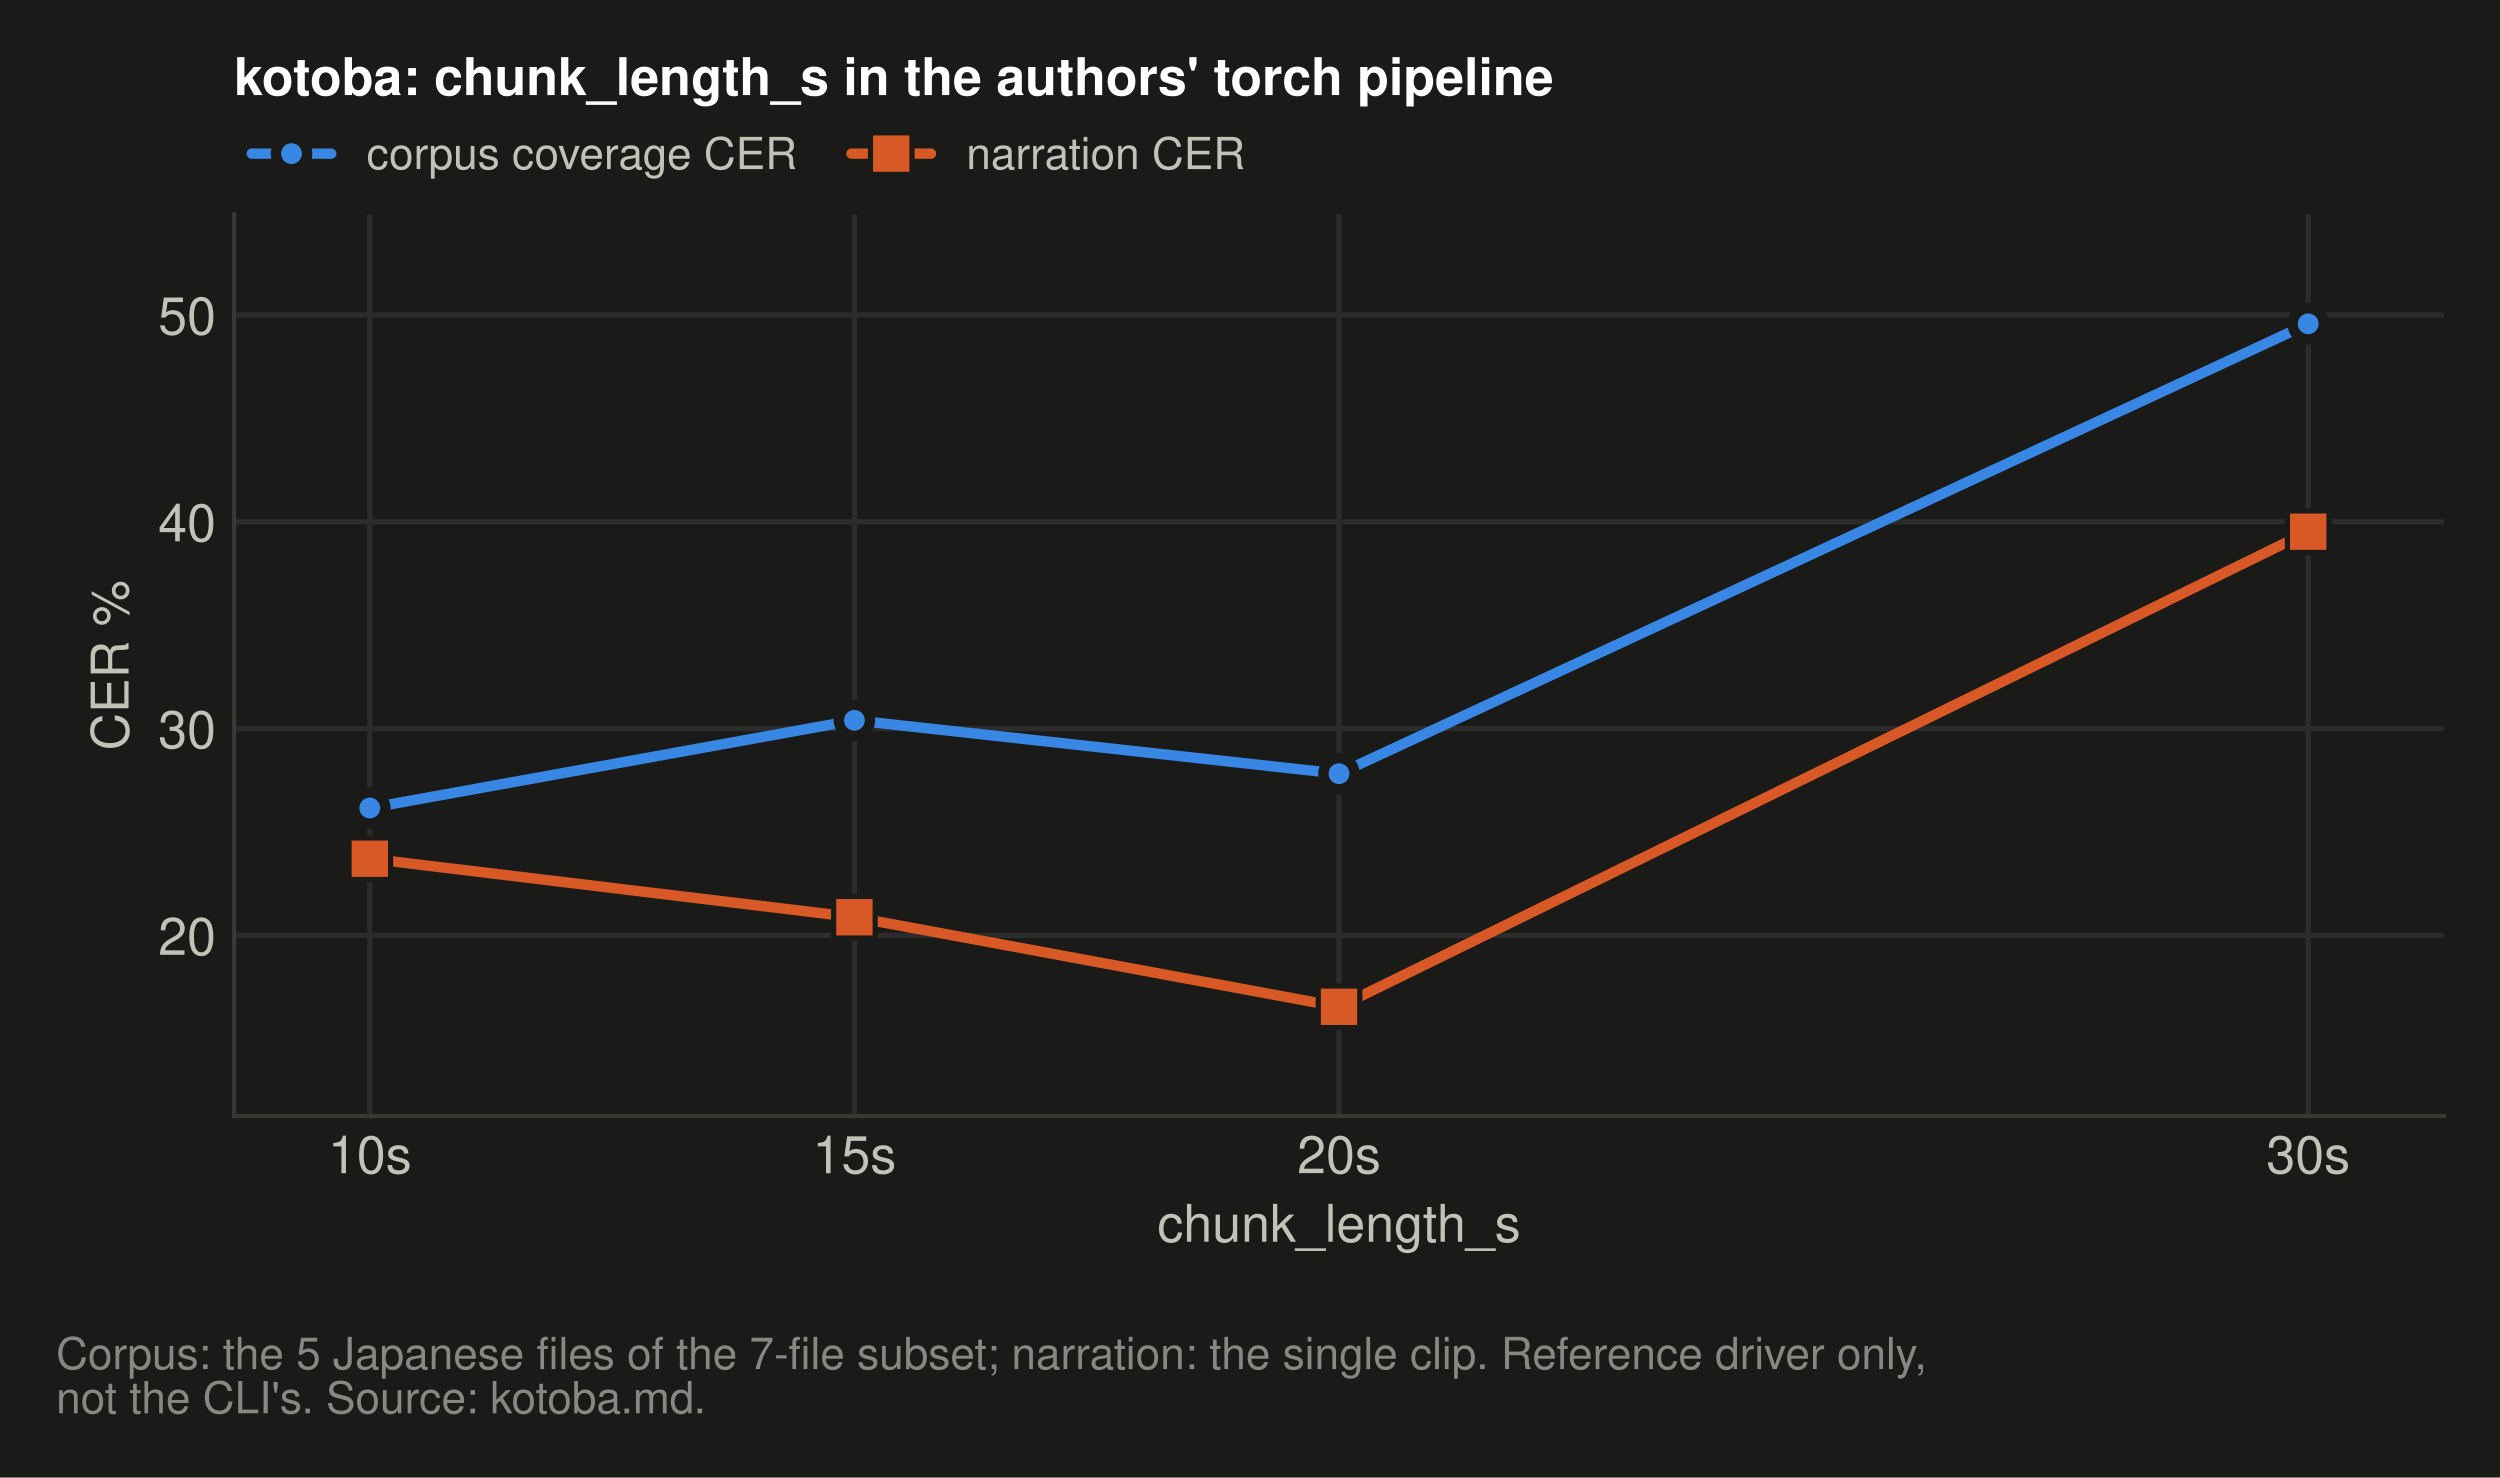
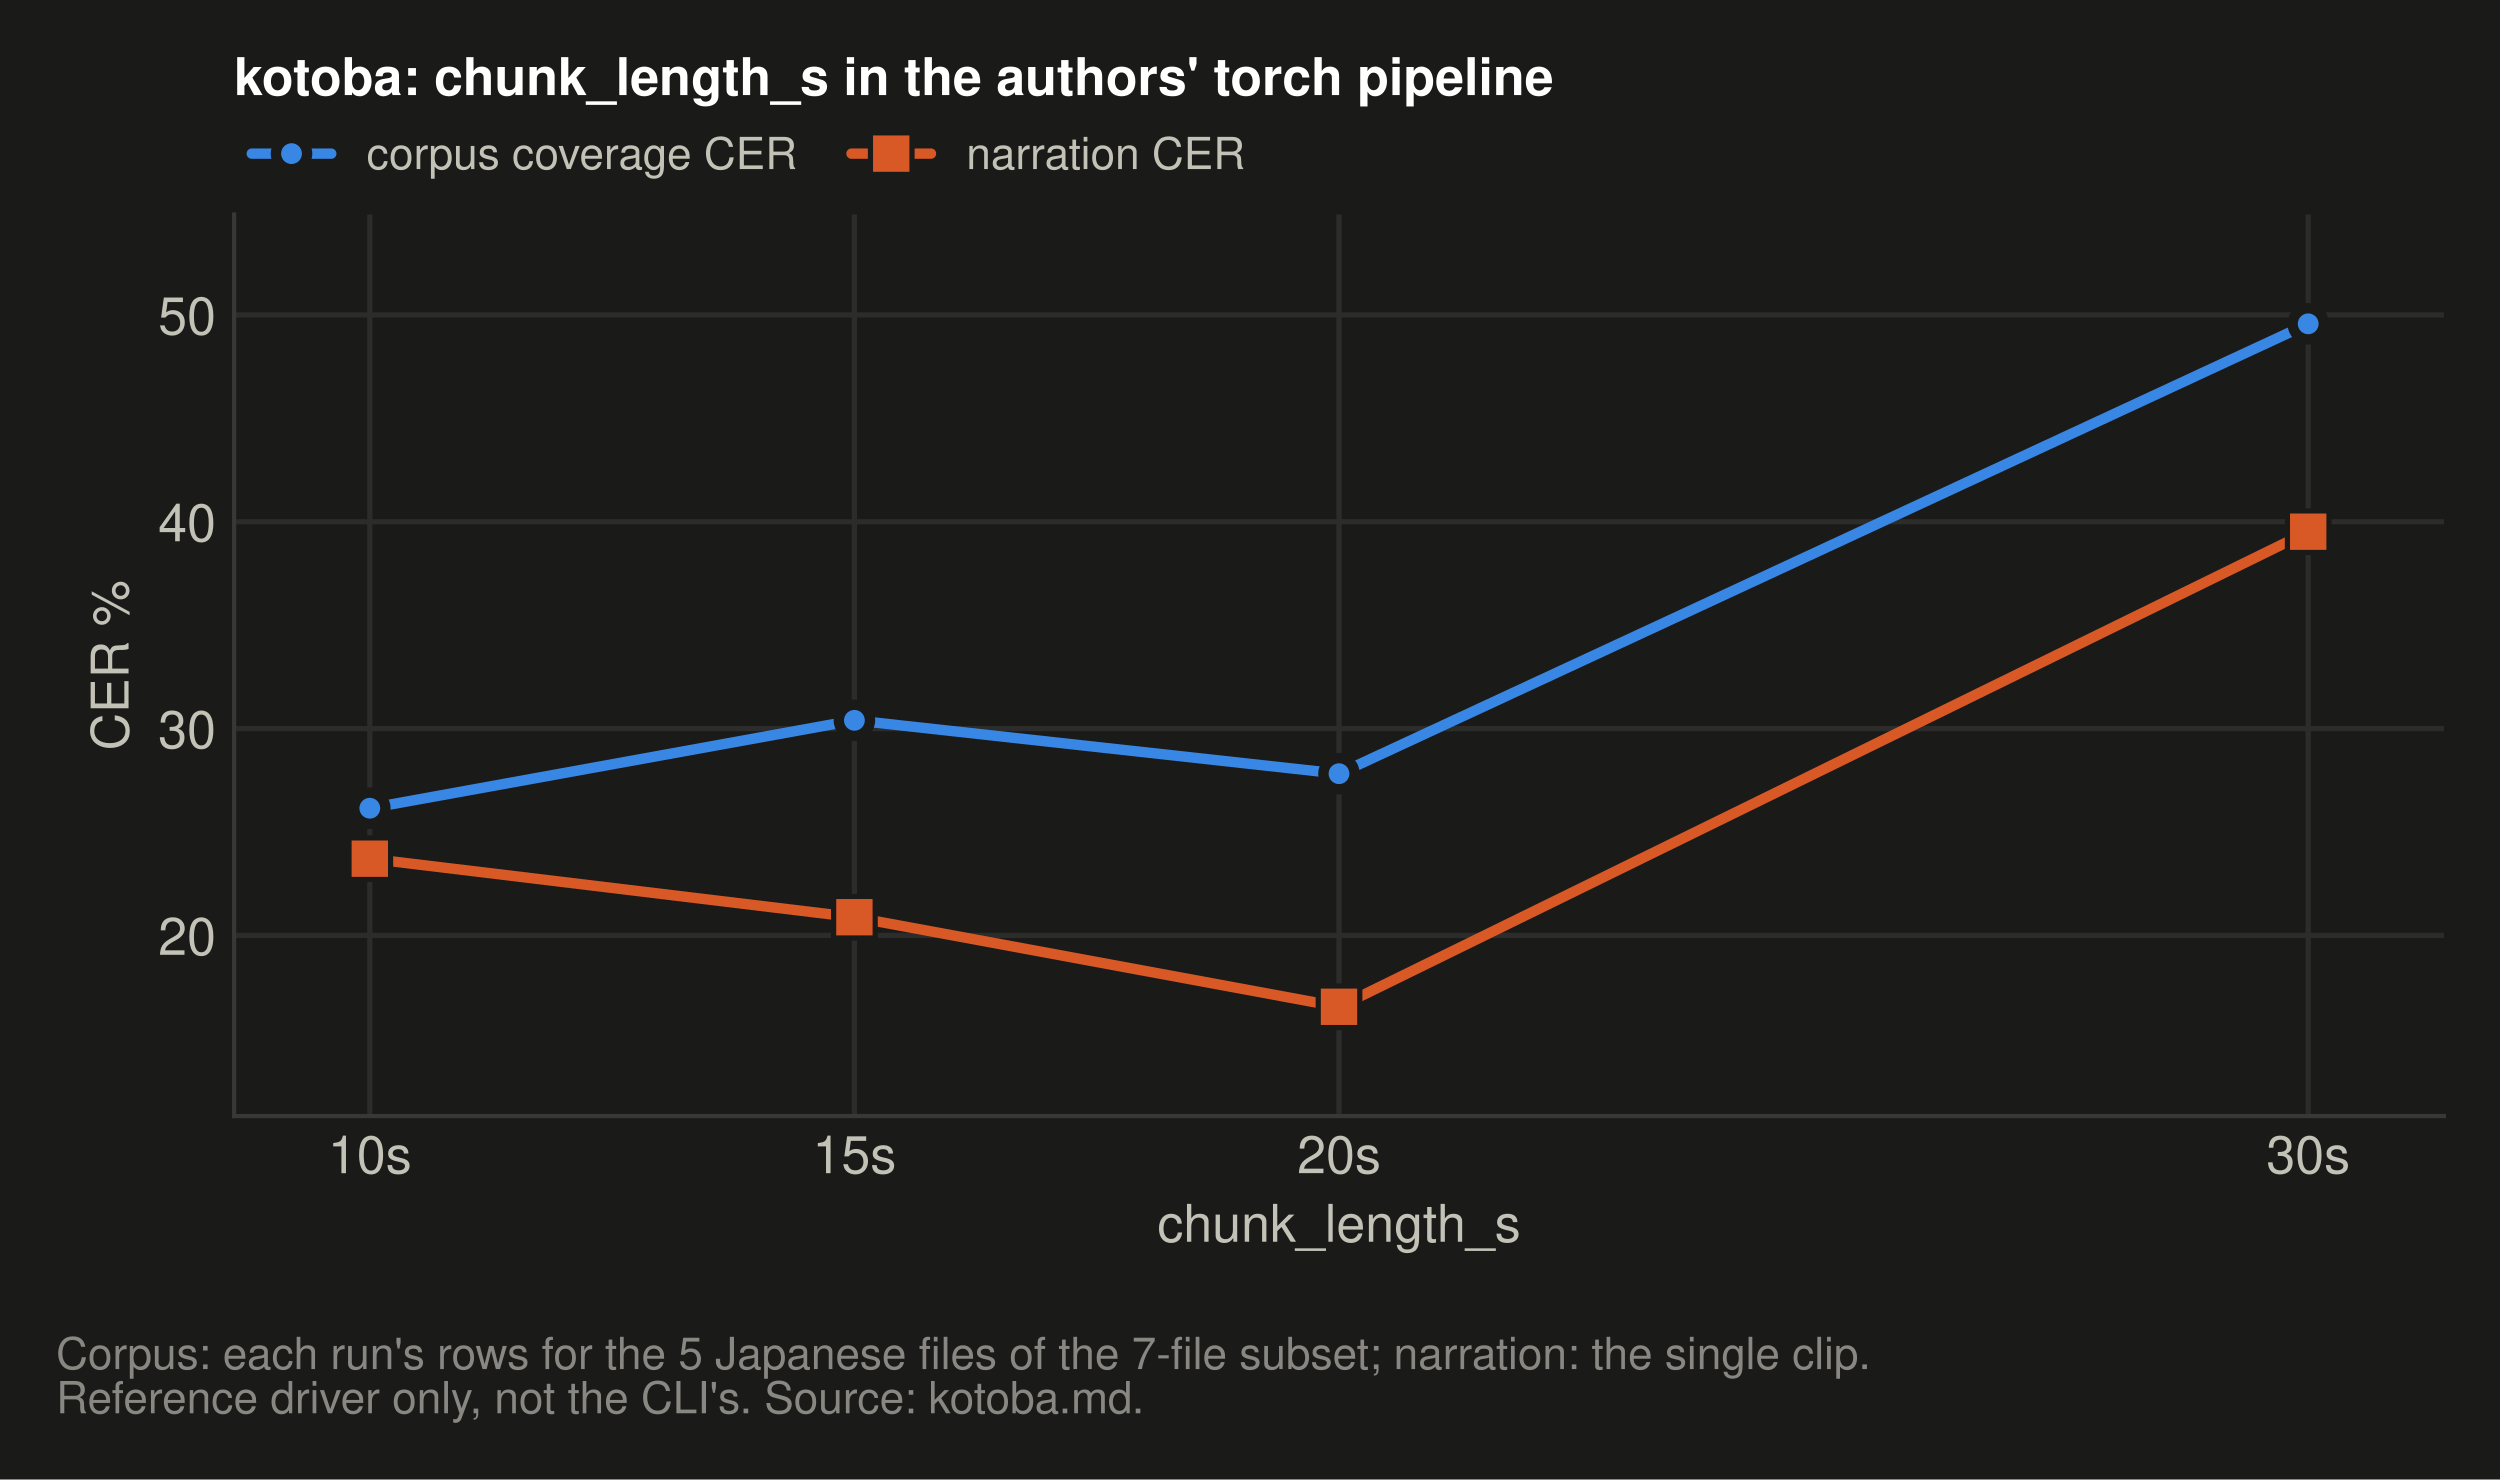
- <svg xmlns="http://www.w3.org/2000/svg" xmlns:xlink="http://www.w3.org/1999/xlink" width="481.248pt" height="284.421pt" viewBox="0 0 481.248 284.421" version="1.1">
+ <svg xmlns="http://www.w3.org/2000/svg" xmlns:xlink="http://www.w3.org/1999/xlink" width="481.248pt" height="284.799pt" viewBox="0 0 481.248 284.799" version="1.1">
  <defs>
    <style type="text/css">*{stroke-linejoin: round; stroke-linecap: butt}</style>
  </defs>
  <g id="figure_1">
    <g id="patch_1">
-       <path d="M 0 284.421  L 481.248 284.421  L 481.248 0  L 0 0  z " style="fill: #1a1a19" />
+       <path d="M 0 284.799  L 481.248 284.799  L 481.248 0  L 0 0  z " style="fill: #1a1a19" />
    </g>
    <g id="axes_1">
      <g id="patch_2">
        <path d="M 45.067 214.841  L 470.448 214.841  L 470.448 41.3  L 45.067 41.3  z " style="fill: #1a1a19" />
      </g>
      <g id="matplotlib.axis_1">
        <g id="xtick_1">
          <g id="line2d_1">
            <path d="M 71.187 214.841  L 71.187 41.3  " clip-path="url(#p9e2fe11656)" style="fill: none; stroke: #2c2c2a; stroke-linecap: round" />
          </g>
          <g id="line2d_2" />
          <g id="text_1">
            <text style="font-size: 10px; font-family: 'Helvetica', 'Arial', 'DejaVu Sans'; text-anchor: middle; fill: #c3c2b7" x="71.187" y="225.841" transform="rotate(-0 71.18709 225.8408)">10s</text>
          </g>
        </g>
        <g id="xtick_2">
          <g id="line2d_3">
            <path d="M 164.472 214.841  L 164.472 41.3  " clip-path="url(#p9e2fe11656)" style="fill: none; stroke: #2c2c2a; stroke-linecap: round" />
          </g>
          <g id="line2d_4" />
          <g id="text_2">
            <text style="font-size: 10px; font-family: 'Helvetica', 'Arial', 'DejaVu Sans'; text-anchor: middle; fill: #c3c2b7" x="164.472" y="225.841" transform="rotate(-0 164.4724 225.8408)">15s</text>
          </g>
        </g>
        <g id="xtick_3">
          <g id="line2d_5">
            <path d="M 257.758 214.841  L 257.758 41.3  " clip-path="url(#p9e2fe11656)" style="fill: none; stroke: #2c2c2a; stroke-linecap: round" />
          </g>
          <g id="line2d_6" />
          <g id="text_3">
            <text style="font-size: 10px; font-family: 'Helvetica', 'Arial', 'DejaVu Sans'; text-anchor: middle; fill: #c3c2b7" x="257.758" y="225.841" transform="rotate(-0 257.7576 225.8408)">20s</text>
          </g>
        </g>
        <g id="xtick_4">
          <g id="line2d_7">
            <path d="M 444.328 214.841  L 444.328 41.3  " clip-path="url(#p9e2fe11656)" style="fill: none; stroke: #2c2c2a; stroke-linecap: round" />
          </g>
          <g id="line2d_8" />
          <g id="text_4">
            <text style="font-size: 10px; font-family: 'Helvetica', 'Arial', 'DejaVu Sans'; text-anchor: middle; fill: #c3c2b7" x="444.328" y="225.841" transform="rotate(-0 444.3281 225.8408)">30s</text>
          </g>
        </g>
        <g id="text_5">
          <text style="font-size: 10px; font-family: 'Helvetica', 'Arial', 'DejaVu Sans'; text-anchor: middle; fill: #c3c2b7" x="257.758" y="239.04" transform="rotate(-0 257.7576 239.04)">chunk_length_s</text>
        </g>
      </g>
      <g id="matplotlib.axis_2">
        <g id="ytick_1">
          <g id="line2d_9">
            <path d="M 45.067 180.069  L 470.448 180.069  " clip-path="url(#p9e2fe11656)" style="fill: none; stroke: #2c2c2a; stroke-linecap: round" />
          </g>
          <g id="line2d_10" />
          <g id="text_6">
            <text style="font-size: 10px; font-family: 'Helvetica', 'Arial', 'DejaVu Sans'; text-anchor: end; fill: #c3c2b7" x="41.567" y="183.819" transform="rotate(-0 41.56722 183.8192)">20</text>
          </g>
        </g>
        <g id="ytick_2">
          <g id="line2d_11">
            <path d="M 45.067 140.254  L 470.448 140.254  " clip-path="url(#p9e2fe11656)" style="fill: none; stroke: #2c2c2a; stroke-linecap: round" />
          </g>
          <g id="line2d_12" />
          <g id="text_7">
            <text style="font-size: 10px; font-family: 'Helvetica', 'Arial', 'DejaVu Sans'; text-anchor: end; fill: #c3c2b7" x="41.567" y="144.004" transform="rotate(-0 41.56722 144.0039)">30</text>
          </g>
        </g>
        <g id="ytick_3">
          <g id="line2d_13">
            <path d="M 45.067 100.439  L 470.448 100.439  " clip-path="url(#p9e2fe11656)" style="fill: none; stroke: #2c2c2a; stroke-linecap: round" />
          </g>
          <g id="line2d_14" />
          <g id="text_8">
            <text style="font-size: 10px; font-family: 'Helvetica', 'Arial', 'DejaVu Sans'; text-anchor: end; fill: #c3c2b7" x="41.567" y="104.189" transform="rotate(-0 41.56722 104.1885)">40</text>
          </g>
        </g>
        <g id="ytick_4">
          <g id="line2d_15">
            <path d="M 45.067 60.623  L 470.448 60.623  " clip-path="url(#p9e2fe11656)" style="fill: none; stroke: #2c2c2a; stroke-linecap: round" />
          </g>
          <g id="line2d_16" />
          <g id="text_9">
            <text style="font-size: 10px; font-family: 'Helvetica', 'Arial', 'DejaVu Sans'; text-anchor: end; fill: #c3c2b7" x="41.567" y="64.373" transform="rotate(-0 41.56722 64.37319)">50</text>
          </g>
        </g>
        <g id="text_10">
          <text style="font-size: 10px; font-family: 'Helvetica', 'Arial', 'DejaVu Sans'; text-anchor: middle; fill: #c3c2b7" x="24.746" y="128.07" transform="rotate(-90 24.74612 128.0704)">CER %</text>
        </g>
      </g>
      <g id="patch_3">
        <path d="M 45.067 214.841  L 45.067 41.3  " style="fill: none; stroke: #383835; stroke-width: 0.8; stroke-linejoin: miter; stroke-linecap: square" />
      </g>
      <g id="patch_4">
        <path d="M 45.067 214.841  L 470.448 214.841  " style="fill: none; stroke: #383835; stroke-width: 0.8; stroke-linejoin: miter; stroke-linecap: square" />
      </g>
      <g id="line2d_17">
-         <path d="M 71.187 155.543  L 164.472 138.661  L 257.758 148.934  L 444.328 62.335  " clip-path="url(#p9e2fe11656)" style="fill: none; stroke: #3987e5; stroke-width: 2; stroke-linecap: round" />
+         <path d="M 71.187 155.583  L 164.472 138.661  L 257.758 148.934  L 444.328 62.335  " clip-path="url(#p9e2fe11656)" style="fill: none; stroke: #3987e5; stroke-width: 2; stroke-linecap: round" />
        <defs>
          <path id="m226001cfbb" d="M 0 3  C 0.796 3 1.559 2.684 2.121 2.121  C 2.684 1.559 3 0.796 3 0  C 3 -0.796 2.684 -1.559 2.121 -2.121  C 1.559 -2.684 0.796 -3 0 -3  C -0.796 -3 -1.559 -2.684 -2.121 -2.121  C -2.684 -1.559 -3 -0.796 -3 0  C -3 0.796 -2.684 1.559 -2.121 2.121  C -1.559 2.684 -0.796 3 0 3  z " style="stroke: #1a1a19; stroke-width: 2" />
        </defs>
        <g clip-path="url(#p9e2fe11656)">
-           <use xlink:href="#m226001cfbb" x="71.187" y="155.543" style="fill: #3987e5; stroke: #1a1a19; stroke-width: 2" />
+           <use xlink:href="#m226001cfbb" x="71.187" y="155.583" style="fill: #3987e5; stroke: #1a1a19; stroke-width: 2" />
          <use xlink:href="#m226001cfbb" x="164.472" y="138.661" style="fill: #3987e5; stroke: #1a1a19; stroke-width: 2" />
          <use xlink:href="#m226001cfbb" x="257.758" y="148.934" style="fill: #3987e5; stroke: #1a1a19; stroke-width: 2" />
          <use xlink:href="#m226001cfbb" x="444.328" y="62.335" style="fill: #3987e5; stroke: #1a1a19; stroke-width: 2" />
        </g>
      </g>
      <g id="line2d_18">
        <path d="M 71.187 165.298  L 164.472 176.565  L 257.758 193.806  L 444.328 102.35  " clip-path="url(#p9e2fe11656)" style="fill: none; stroke: #d95926; stroke-width: 2; stroke-linecap: round" />
        <defs>
          <path id="m187742bd72" d="M -4 4  L 4 4  L 4 -4  L -4 -4  z " style="stroke: #1a1a19; stroke-linejoin: miter" />
        </defs>
        <g clip-path="url(#p9e2fe11656)">
          <use xlink:href="#m187742bd72" x="71.187" y="165.298" style="fill: #d95926; stroke: #1a1a19; stroke-linejoin: miter" />
          <use xlink:href="#m187742bd72" x="164.472" y="176.565" style="fill: #d95926; stroke: #1a1a19; stroke-linejoin: miter" />
          <use xlink:href="#m187742bd72" x="257.758" y="193.806" style="fill: #d95926; stroke: #1a1a19; stroke-linejoin: miter" />
          <use xlink:href="#m187742bd72" x="444.328" y="102.35" style="fill: #d95926; stroke: #1a1a19; stroke-linejoin: miter" />
        </g>
      </g>
      <g id="text_11">
        <text style="font-weight: 700; font-size: 10px; font-family: 'Helvetica', 'Arial', 'DejaVu Sans'; text-anchor: start; fill: #ffffff" x="45.067" y="18.3" transform="rotate(-0 45.06722 18.3)">kotoba: chunk_length_s in the authors' torch pipeline</text>
      </g>
      <g id="legend_1">
        <g id="line2d_19">
          <path d="M 48.467 29.574  L 56.117 29.574  L 63.767 29.574  " style="fill: none; stroke: #3987e5; stroke-width: 2; stroke-linecap: round" />
          <g>
            <use xlink:href="#m226001cfbb" x="56.117" y="29.574" style="fill: #3987e5; stroke: #1a1a19; stroke-width: 2" />
          </g>
        </g>
        <g id="text_12">
          <text style="font-size: 8.5px; font-family: 'Helvetica', 'Arial', 'DejaVu Sans'; text-anchor: start; fill: #c3c2b7" x="70.567" y="32.549" transform="rotate(-0 70.56722 32.54856)">corpus coverage CER</text>
        </g>
        <g id="line2d_20">
          <path d="M 163.912 29.574  L 171.562 29.574  L 179.212 29.574  " style="fill: none; stroke: #d95926; stroke-width: 2; stroke-linecap: round" />
          <g>
            <use xlink:href="#m187742bd72" x="171.562" y="29.574" style="fill: #d95926; stroke: #1a1a19; stroke-linejoin: miter" />
          </g>
        </g>
        <g id="text_13">
          <text style="font-size: 8.5px; font-family: 'Helvetica', 'Arial', 'DejaVu Sans'; text-anchor: start; fill: #c3c2b7" x="186.012" y="32.549" transform="rotate(-0 186.0118 32.54856)">narration CER</text>
        </g>
      </g>
    </g>
    <g id="text_14">
-       <text style="font-size: 8.5px; font-family: 'Helvetica', 'Arial', 'DejaVu Sans'; fill: #898781" transform="translate(10.8 263.5416)">Corpus: the 5 Japanese files of the 7-file subset; narration: the single clip. Reference driver only,</text>
-       <text style="font-size: 8.5px; font-family: 'Helvetica', 'Arial', 'DejaVu Sans'; fill: #898781" transform="translate(10.8 272.0504)">not the CLI's. Source: kotoba.md.</text>
+       <text style="font-size: 8.5px; font-family: 'Helvetica', 'Arial', 'DejaVu Sans'; fill: #898781" transform="translate(10.8 263.5416)">Corpus: each run's rows for the 5 Japanese files of the 7-file subset; narration: the single clip.</text>
+       <text style="font-size: 8.5px; font-family: 'Helvetica', 'Arial', 'DejaVu Sans'; fill: #898781" transform="translate(10.8 272.0504)">Reference driver only, not the CLI's. Source: kotoba.md.</text>
    </g>
  </g>
  <defs>
    <clipPath id="p9e2fe11656">
      <rect x="45.067" y="41.3" width="425.381" height="173.541" />
    </clipPath>
  </defs>
</svg>
